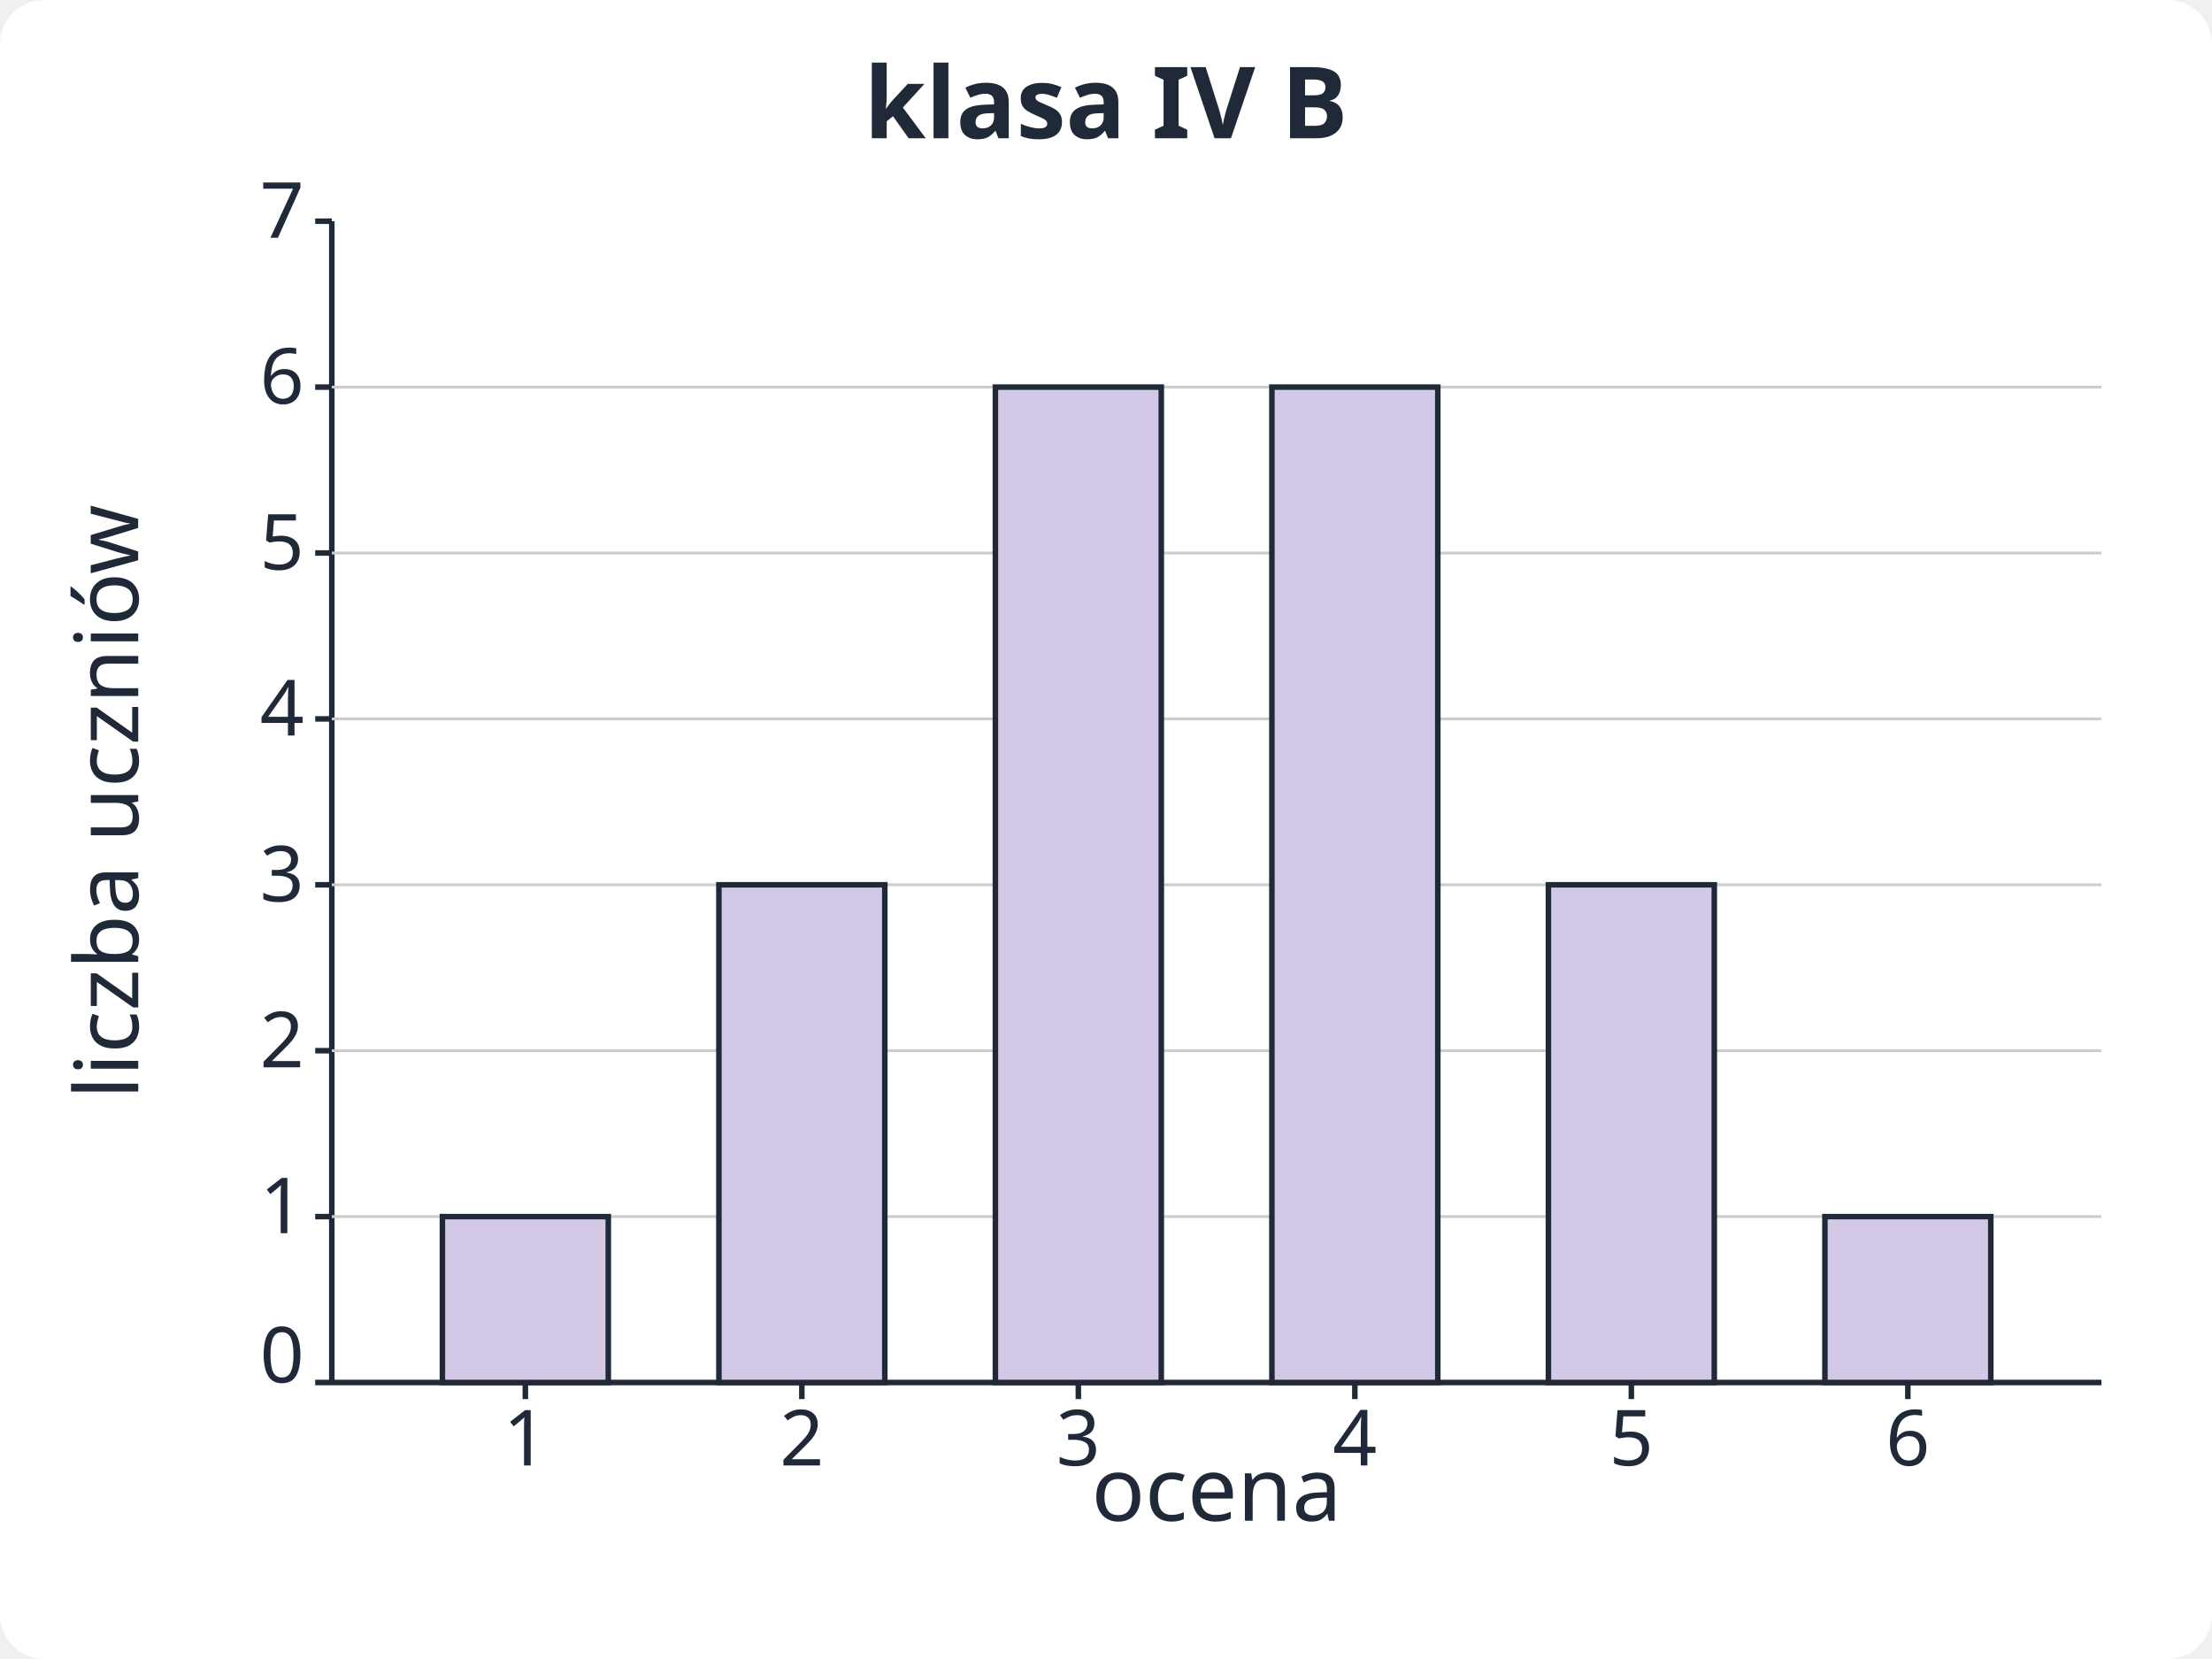
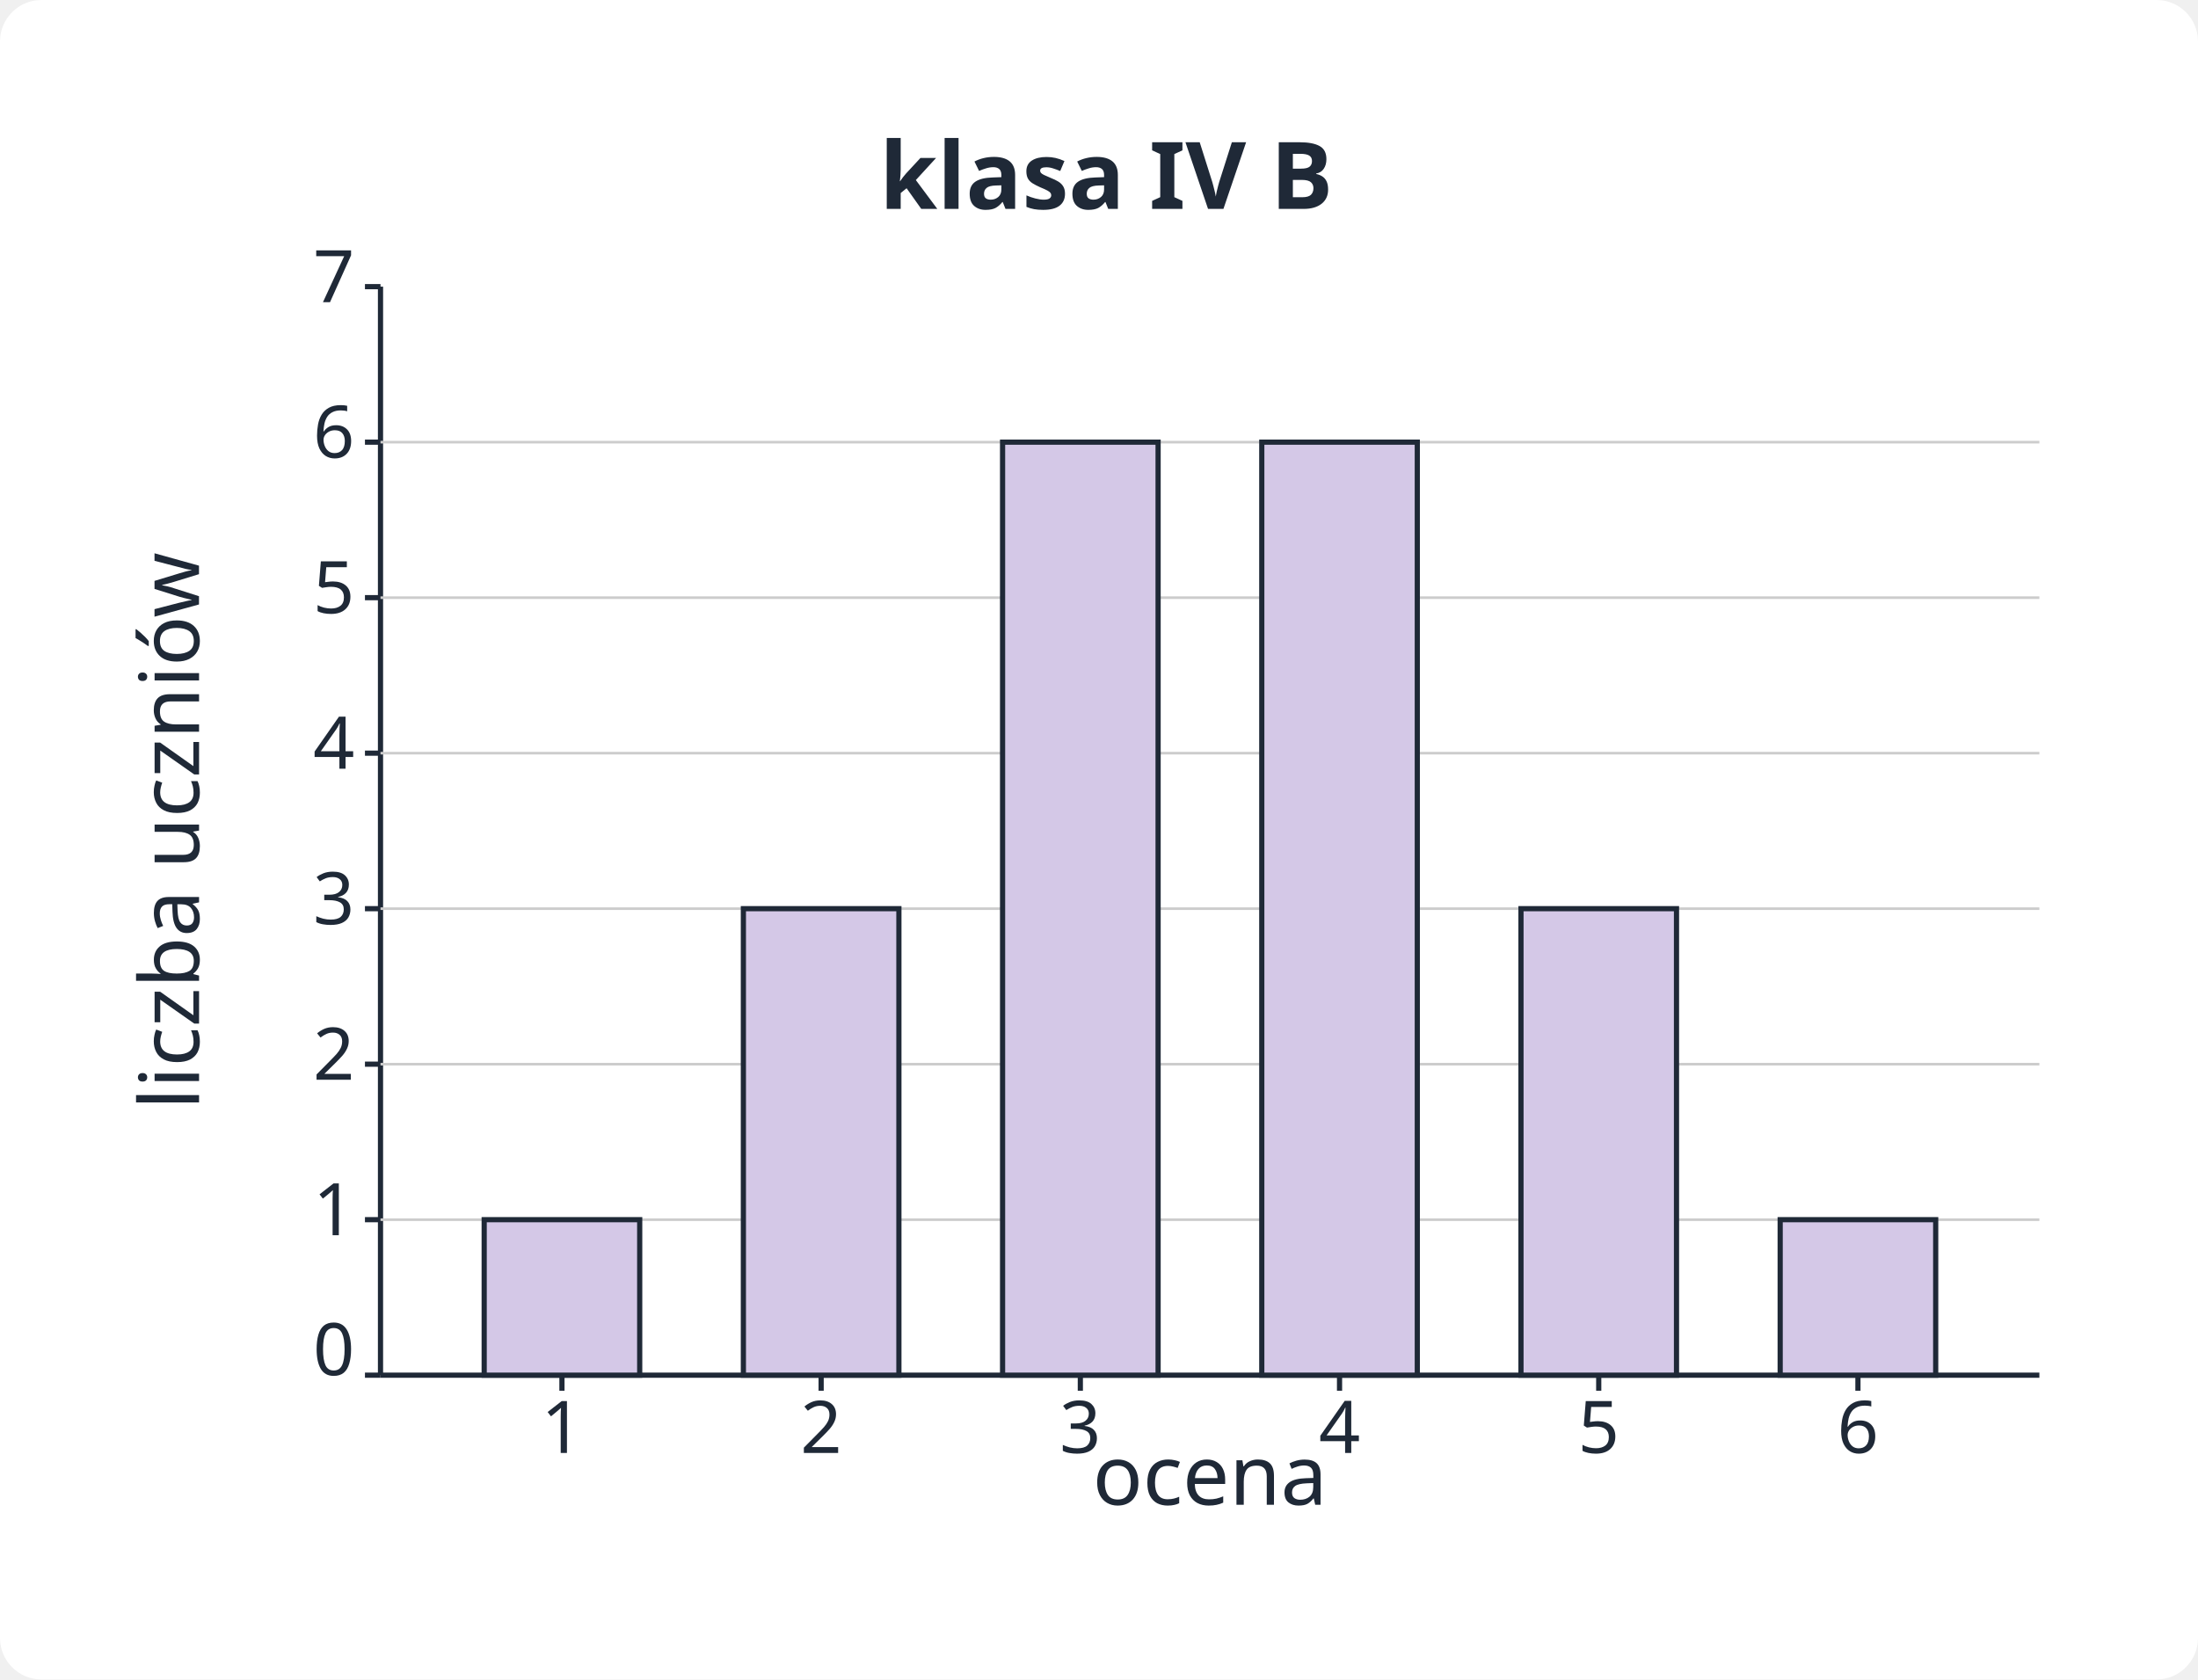
- <svg xmlns="http://www.w3.org/2000/svg" viewBox="0 0 400 300">
-   <rect width="100%" height="100%" rx="8" fill="#ffffff" />
+ <svg xmlns="http://www.w3.org/2000/svg" viewBox="-12.0 -12.0 424.0 324.0" font-size="14" width="424" height="324">
+   <rect x="-12.0" y="-12.0" width="424.0" height="324.0" rx="8" fill="#ffffff" />
+   <rect x="0" y="0" width="400" height="300" fill="#ffffff" />
  <style>
    .label { font-family: sans-serif; font-size: 14px; fill: #1f2937; }
    .axis-label { font-family: sans-serif; font-size: 16px; fill: #1f2937; }
    .title { font-family: sans-serif; font-size: 18px; font-weight: bold; fill: #1f2937; }
    .grid { stroke: #cccccc; stroke-width: 0.5; }
    .axis { stroke: #1f2937; stroke-width: 1; }
    .bar { fill: #d4c8e7; stroke: #1f2937; stroke-width: 1; }
  </style>
-   <text x="200" y="25" text-anchor="middle" class="title">klasa IV B</text>
-   <g transform="translate(60, 40)">
+   <text x="201.4" y="28.3" text-anchor="middle" class="title">klasa IV B</text>
+   <g transform="translate(61.4, 43.3)">
    <text x="-35" y="105" transform="rotate(-90 -35 105)" text-anchor="middle" class="axis-label">liczba uczniów</text>
    <text x="160" y="235" text-anchor="middle" class="axis-label">ocena</text>
    <line x1="0" y1="0" x2="0" y2="210" class="axis" />
    <line x1="0" y1="210" x2="320" y2="210" class="axis" />
    <g class="label">
      <text x="-5" y="210" text-anchor="end">0</text>
      <line x1="-3" y1="210" x2="0" y2="210" class="axis" />
      <g>
        <text x="-5" y="183" text-anchor="end">1</text>
        <line x1="-3" y1="180" x2="0" y2="180" class="axis" />
        <line x1="0" y1="180" x2="320" y2="180" class="grid" />
        <text x="-5" y="153" text-anchor="end">2</text>
        <line x1="-3" y1="150" x2="0" y2="150" class="axis" />
        <line x1="0" y1="150" x2="320" y2="150" class="grid" />
        <text x="-5" y="123" text-anchor="end">3</text>
        <line x1="-3" y1="120" x2="0" y2="120" class="axis" />
        <line x1="0" y1="120" x2="320" y2="120" class="grid" />
        <text x="-5" y="93" text-anchor="end">4</text>
        <line x1="-3" y1="90" x2="0" y2="90" class="axis" />
        <line x1="0" y1="90" x2="320" y2="90" class="grid" />
        <text x="-5" y="63" text-anchor="end">5</text>
        <line x1="-3" y1="60" x2="0" y2="60" class="axis" />
        <line x1="0" y1="60" x2="320" y2="60" class="grid" />
        <text x="-5" y="33" text-anchor="end">6</text>
        <line x1="-3" y1="30" x2="0" y2="30" class="axis" />
        <line x1="0" y1="30" x2="320" y2="30" class="grid" />
        <text x="-5" y="3" text-anchor="end">7</text>
        <line x1="-3" y1="0" x2="0" y2="0" class="axis" />
      </g>
    </g>
    <g class="label">
      <text x="35" y="225" text-anchor="middle">1</text>
      <line x1="35" y1="210" x2="35" y2="213" class="axis" />
      <text x="85" y="225" text-anchor="middle">2</text>
      <line x1="85" y1="210" x2="85" y2="213" class="axis" />
      <text x="135" y="225" text-anchor="middle">3</text>
      <line x1="135" y1="210" x2="135" y2="213" class="axis" />
      <text x="185" y="225" text-anchor="middle">4</text>
      <line x1="185" y1="210" x2="185" y2="213" class="axis" />
      <text x="235" y="225" text-anchor="middle">5</text>
      <line x1="235" y1="210" x2="235" y2="213" class="axis" />
      <text x="285" y="225" text-anchor="middle">6</text>
      <line x1="285" y1="210" x2="285" y2="213" class="axis" />
    </g>
    <rect x="20" y="180" width="30" height="30" class="bar" />
    <rect x="70" y="120" width="30" height="90" class="bar" />
    <rect x="120" y="30" width="30" height="180" class="bar" />
    <rect x="170" y="30" width="30" height="180" class="bar" />
    <rect x="220" y="120" width="30" height="90" class="bar" />
    <rect x="270" y="180" width="30" height="30" class="bar" />
  </g>
</svg>
